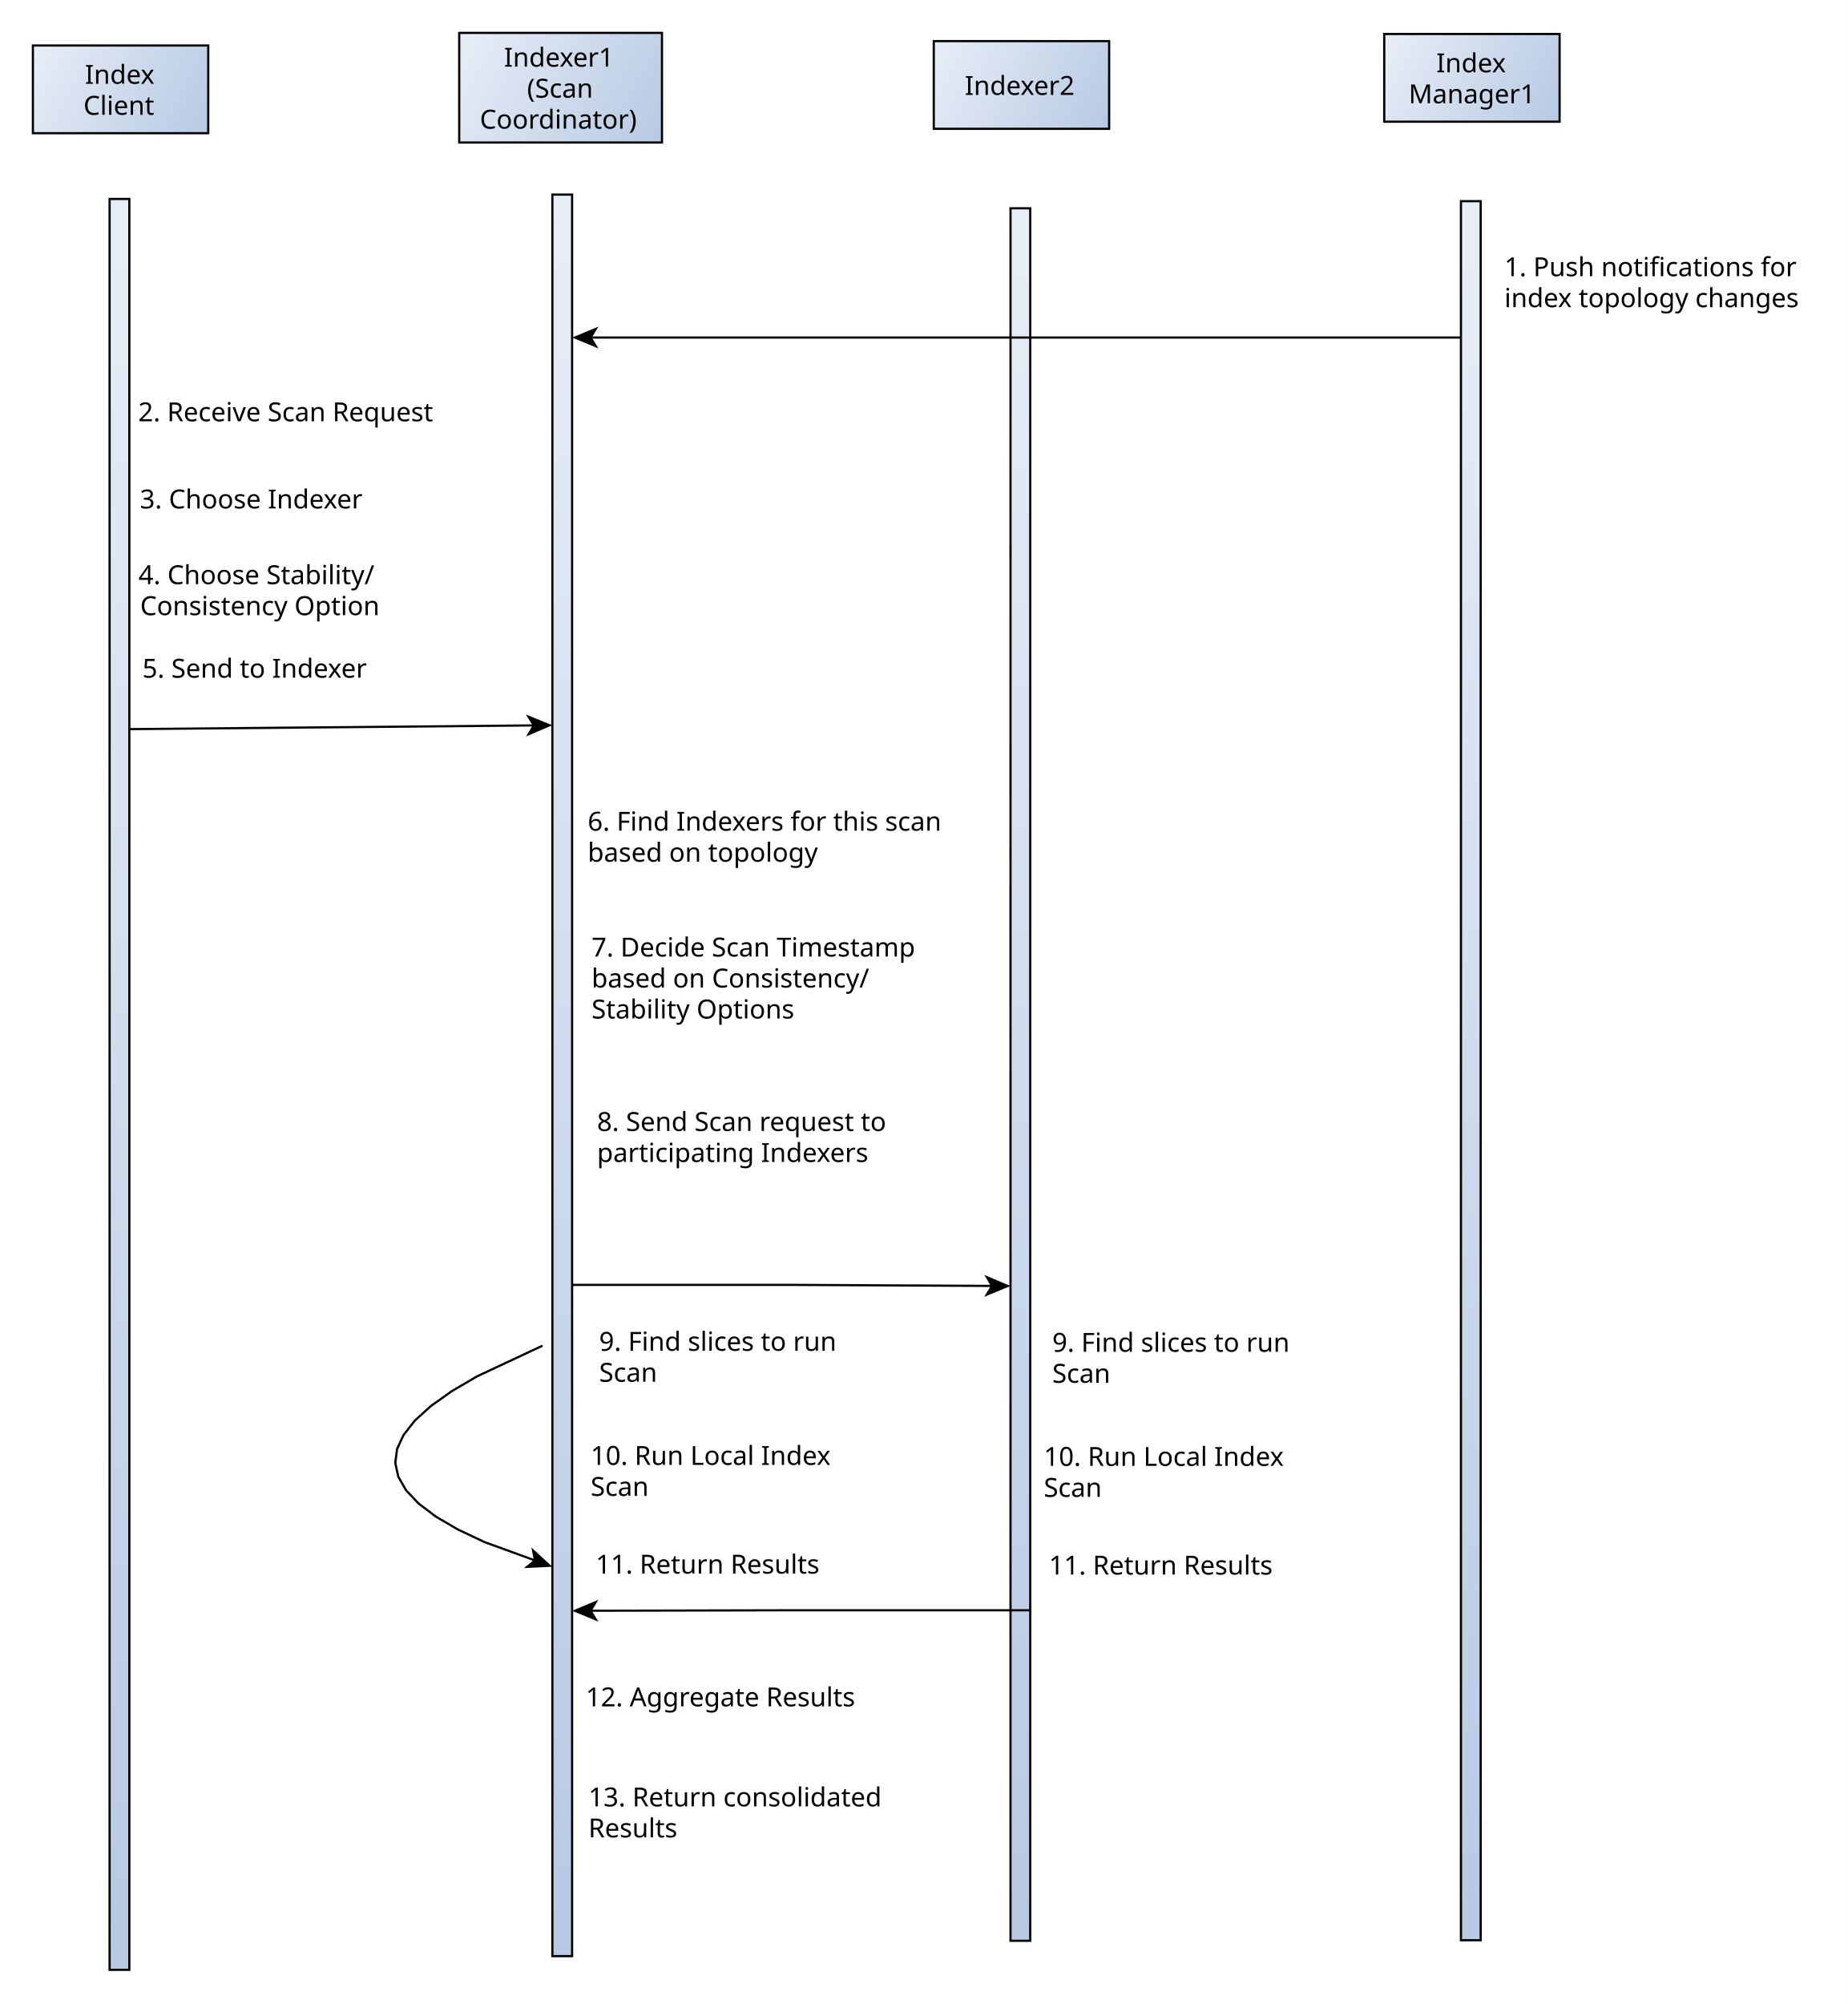
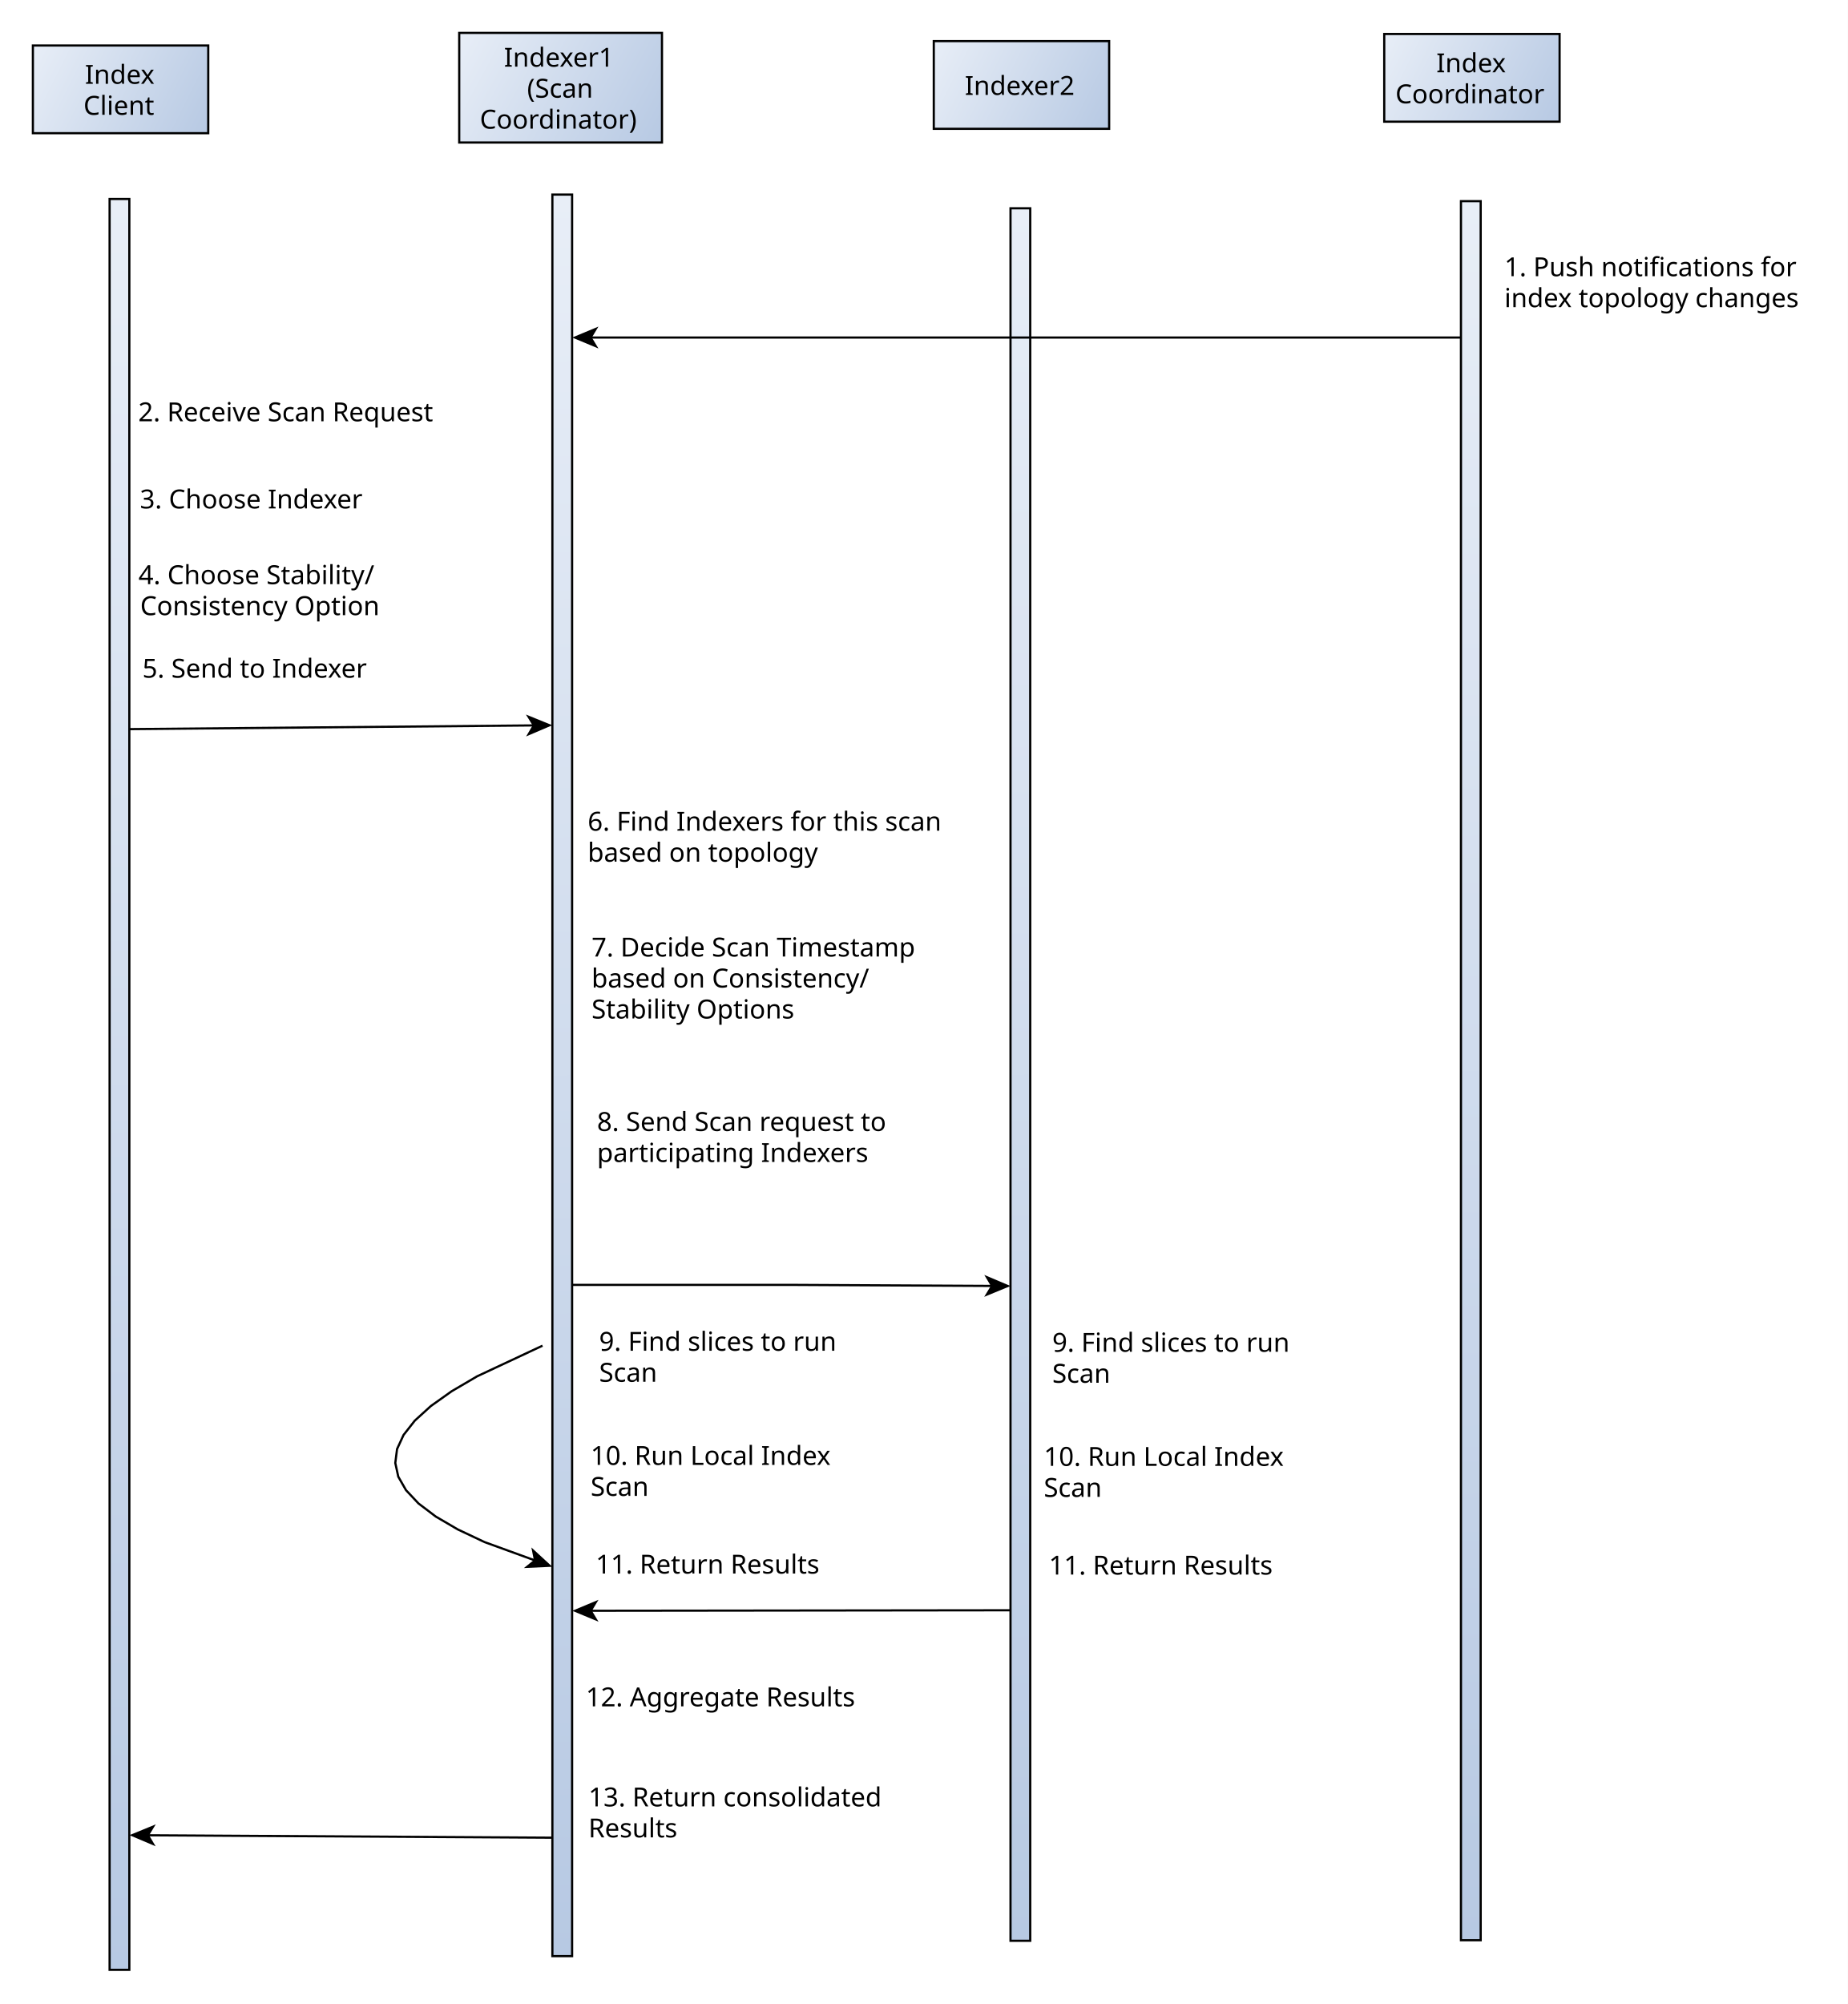
<svg xmlns="http://www.w3.org/2000/svg" fill-opacity="1" color-rendering="auto" color-interpolation="auto" stroke="black" text-rendering="auto" stroke-linecap="square" width="843" stroke-miterlimit="10" stroke-opacity="1" shape-rendering="auto" fill="black" stroke-dasharray="none" font-weight="normal" stroke-width="1" height="914" font-family="'Dialog'" font-style="normal" stroke-linejoin="miter" font-size="12" stroke-dashoffset="0" image-rendering="auto">
  <defs id="genericDefs" />
  <g>
    <defs id="defs1">
      <linearGradient x1="163" gradientUnits="userSpaceOnUse" x2="172" y1="177.75" y2="985.417" id="linearGradient1" spreadMethod="reflect">
        <stop stop-opacity="1" stop-color="rgb(232,238,247)" offset="0%" />
        <stop stop-opacity="1" stop-color="rgb(183,201,227)" offset="100%" />
      </linearGradient>
      <linearGradient x1="128" gradientUnits="userSpaceOnUse" x2="208" y1="107.75" y2="147.75" id="linearGradient2" spreadMethod="reflect">
        <stop stop-opacity="1" stop-color="rgb(232,238,247)" offset="0%" />
        <stop stop-opacity="1" stop-color="rgb(183,201,227)" offset="100%" />
      </linearGradient>
      <linearGradient x1="365" gradientUnits="userSpaceOnUse" x2="374" y1="175.75" y2="979.167" id="linearGradient3" spreadMethod="reflect">
        <stop stop-opacity="1" stop-color="rgb(232,238,247)" offset="0%" />
        <stop stop-opacity="1" stop-color="rgb(183,201,227)" offset="100%" />
      </linearGradient>
      <linearGradient x1="322.5" gradientUnits="userSpaceOnUse" x2="415" y1="102" y2="152" id="linearGradient4" spreadMethod="reflect">
        <stop stop-opacity="1" stop-color="rgb(232,238,247)" offset="0%" />
        <stop stop-opacity="1" stop-color="rgb(183,201,227)" offset="100%" />
      </linearGradient>
      <linearGradient x1="574" gradientUnits="userSpaceOnUse" x2="583" y1="182" y2="972.167" id="linearGradient5" spreadMethod="reflect">
        <stop stop-opacity="1" stop-color="rgb(232,238,247)" offset="0%" />
        <stop stop-opacity="1" stop-color="rgb(183,201,227)" offset="100%" />
      </linearGradient>
      <linearGradient x1="539" gradientUnits="userSpaceOnUse" x2="619" y1="105.75" y2="145.75" id="linearGradient6" spreadMethod="reflect">
        <stop stop-opacity="1" stop-color="rgb(232,238,247)" offset="0%" />
        <stop stop-opacity="1" stop-color="rgb(183,201,227)" offset="100%" />
      </linearGradient>
      <linearGradient x1="779.5" gradientUnits="userSpaceOnUse" x2="788.5" y1="178.75" y2="971.917" id="linearGradient7" spreadMethod="reflect">
        <stop stop-opacity="1" stop-color="rgb(232,238,247)" offset="0%" />
        <stop stop-opacity="1" stop-color="rgb(183,201,227)" offset="100%" />
      </linearGradient>
      <linearGradient x1="744.5" gradientUnits="userSpaceOnUse" x2="824.5" y1="102.5" y2="142.5" id="linearGradient8" spreadMethod="reflect">
        <stop stop-opacity="1" stop-color="rgb(232,238,247)" offset="0%" />
        <stop stop-opacity="1" stop-color="rgb(183,201,227)" offset="100%" />
      </linearGradient>
      <clipPath clipPathUnits="userSpaceOnUse" id="clipPath1">
        <path d="M0 0 L843 0 L843 914 L0 914 L0 0 Z" />
      </clipPath>
      <clipPath clipPathUnits="userSpaceOnUse" id="clipPath2">
        <path d="M113 87 L956 87 L956 1001 L113 1001 L113 87 Z" />
      </clipPath>
    </defs>
    <g fill="white" text-rendering="geometricPrecision" shape-rendering="geometricPrecision" transform="translate(-113,-87)" stroke="white">
      <rect x="113" width="843" height="914" y="87" clip-path="url(#clipPath2)" stroke="none" />
    </g>
    <g fill="url(#linearGradient1)" text-rendering="geometricPrecision" shape-rendering="geometricPrecision" transform="matrix(1,0,0,1,-113,-87)" stroke="url(#linearGradient1)">
      <path d="M163 177.75 L172 177.75 L172 985.417 L163 985.417 Z" clip-path="url(#clipPath2)" stroke="none" />
    </g>
    <g text-rendering="geometricPrecision" stroke-miterlimit="1.45" shape-rendering="geometricPrecision" transform="matrix(1,0,0,1,-113,-87)" stroke-linecap="butt">
      <path fill="none" d="M163 177.75 L172 177.75 L172 985.417 L163 985.417 Z" clip-path="url(#clipPath2)" />
    </g>
    <g fill="url(#linearGradient2)" text-rendering="geometricPrecision" shape-rendering="geometricPrecision" transform="matrix(1,0,0,1,-113,-87)" stroke="url(#linearGradient2)">
      <path d="M128 107.75 L208 107.75 L208 147.75 L128 147.75 Z" clip-path="url(#clipPath2)" stroke="none" />
    </g>
    <g text-rendering="geometricPrecision" stroke-miterlimit="1.45" shape-rendering="geometricPrecision" transform="matrix(1,0,0,1,-113,-87)" stroke-linecap="butt">
      <path fill="none" d="M128 107.75 L208 107.75 L208 147.75 L128 147.75 Z" clip-path="url(#clipPath2)" />
      <text x="151.749" xml:space="preserve" y="125.219" font-family="sans-serif" clip-path="url(#clipPath2)" stroke="none">Index</text>
      <text x="151.069" xml:space="preserve" y="139.352" font-family="sans-serif" clip-path="url(#clipPath2)" stroke="none">Client</text>
    </g>
    <g fill="url(#linearGradient3)" text-rendering="geometricPrecision" shape-rendering="geometricPrecision" transform="matrix(1,0,0,1,-113,-87)" stroke="url(#linearGradient3)">
      <path d="M365 175.75 L374 175.75 L374 979.167 L365 979.167 Z" clip-path="url(#clipPath2)" stroke="none" />
    </g>
    <g text-rendering="geometricPrecision" stroke-miterlimit="1.45" shape-rendering="geometricPrecision" transform="matrix(1,0,0,1,-113,-87)" stroke-linecap="butt">
      <path fill="none" d="M365 175.75 L374 175.75 L374 979.167 L365 979.167 Z" clip-path="url(#clipPath2)" />
    </g>
    <g fill="url(#linearGradient4)" text-rendering="geometricPrecision" shape-rendering="geometricPrecision" transform="matrix(1,0,0,1,-113,-87)" stroke="url(#linearGradient4)">
      <path d="M322.5 102 L415 102 L415 152 L322.5 152 Z" clip-path="url(#clipPath2)" stroke="none" />
    </g>
    <g text-rendering="geometricPrecision" stroke-miterlimit="1.45" shape-rendering="geometricPrecision" transform="matrix(1,0,0,1,-113,-87)" stroke-linecap="butt">
      <path fill="none" d="M322.5 102 L415 102 L415 152 L322.5 152 Z" clip-path="url(#clipPath2)" />
      <text x="342.907" xml:space="preserve" y="117.402" font-family="sans-serif" clip-path="url(#clipPath2)" stroke="none">Indexer1</text>
      <text x="353.457" xml:space="preserve" y="131.535" font-family="sans-serif" clip-path="url(#clipPath2)" stroke="none">(Scan</text>
      <text x="331.889" xml:space="preserve" y="145.668" font-family="sans-serif" clip-path="url(#clipPath2)" stroke="none">Coordinator)</text>
    </g>
    <g fill="url(#linearGradient5)" text-rendering="geometricPrecision" shape-rendering="geometricPrecision" transform="matrix(1,0,0,1,-113,-87)" stroke="url(#linearGradient5)">
      <path d="M574 182 L583 182 L583 972.167 L574 972.167 Z" clip-path="url(#clipPath2)" stroke="none" />
    </g>
    <g text-rendering="geometricPrecision" stroke-miterlimit="1.45" shape-rendering="geometricPrecision" transform="matrix(1,0,0,1,-113,-87)" stroke-linecap="butt">
      <path fill="none" d="M574 182 L583 182 L583 972.167 L574 972.167 Z" clip-path="url(#clipPath2)" />
    </g>
    <g fill="url(#linearGradient6)" text-rendering="geometricPrecision" shape-rendering="geometricPrecision" transform="matrix(1,0,0,1,-113,-87)" stroke="url(#linearGradient6)">
      <path d="M539 105.75 L619 105.75 L619 145.75 L539 145.75 Z" clip-path="url(#clipPath2)" stroke="none" />
    </g>
    <g text-rendering="geometricPrecision" stroke-miterlimit="1.45" shape-rendering="geometricPrecision" transform="matrix(1,0,0,1,-113,-87)" stroke-linecap="butt">
      <path fill="none" d="M539 105.75 L619 105.75 L619 145.75 L539 145.75 Z" clip-path="url(#clipPath2)" />
      <text x="553.157" xml:space="preserve" y="130.285" font-family="sans-serif" clip-path="url(#clipPath2)" stroke="none">Indexer2</text>
    </g>
    <g text-rendering="geometricPrecision" stroke-miterlimit="1.45" shape-rendering="geometricPrecision" font-family="sans-serif" transform="matrix(1,0,0,1,-113,-87)" stroke-linecap="butt">
      <text x="176.053" xml:space="preserve" y="279.135" clip-path="url(#clipPath2)" stroke="none">2. Receive Scan Request</text>
    </g>
    <g text-rendering="geometricPrecision" stroke-miterlimit="1.45" shape-rendering="geometricPrecision" font-family="sans-serif" transform="matrix(1,0,0,1,-113,-87)" stroke-linecap="butt">
      <text x="176.815" xml:space="preserve" y="318.885" clip-path="url(#clipPath2)" stroke="none">3. Choose Indexer</text>
      <text x="177.96" xml:space="preserve" y="396.085" clip-path="url(#clipPath2)" stroke="none">5. Send to Indexer</text>
      <text x="176.169" xml:space="preserve" y="353.419" clip-path="url(#clipPath2)" stroke="none">4. Choose Stability/</text>
      <text x="176.946" xml:space="preserve" y="367.552" clip-path="url(#clipPath2)" stroke="none">Consistency Option</text>
      <text x="381.113" xml:space="preserve" y="465.869" clip-path="url(#clipPath2)" stroke="none">6. Find Indexers for this scan</text>
      <text x="381.113" xml:space="preserve" y="480.002" clip-path="url(#clipPath2)" stroke="none">based on topology</text>
    </g>
    <g fill="url(#linearGradient7)" text-rendering="geometricPrecision" shape-rendering="geometricPrecision" transform="matrix(1,0,0,1,-113,-87)" stroke="url(#linearGradient7)">
      <path d="M779.5 178.75 L788.5 178.75 L788.5 971.917 L779.5 971.917 Z" clip-path="url(#clipPath2)" stroke="none" />
    </g>
    <g text-rendering="geometricPrecision" stroke-miterlimit="1.45" shape-rendering="geometricPrecision" transform="matrix(1,0,0,1,-113,-87)" stroke-linecap="butt">
      <path fill="none" d="M779.5 178.75 L788.5 178.75 L788.5 971.917 L779.5 971.917 Z" clip-path="url(#clipPath2)" />
    </g>
    <g fill="url(#linearGradient8)" text-rendering="geometricPrecision" shape-rendering="geometricPrecision" transform="matrix(1,0,0,1,-113,-87)" stroke="url(#linearGradient8)">
      <path d="M744.5 102.5 L824.5 102.5 L824.5 142.5 L744.5 142.5 Z" clip-path="url(#clipPath2)" stroke="none" />
    </g>
    <g text-rendering="geometricPrecision" stroke-miterlimit="1.45" shape-rendering="geometricPrecision" transform="matrix(1,0,0,1,-113,-87)" stroke-linecap="butt">
      <path fill="none" d="M744.5 102.5 L824.5 102.5 L824.5 142.5 L744.5 142.5 Z" clip-path="url(#clipPath2)" />
      <text x="768.249" xml:space="preserve" y="119.969" font-family="sans-serif" clip-path="url(#clipPath2)" stroke="none">Index</text>
-       <text x="755.648" xml:space="preserve" y="134.102" font-family="sans-serif" clip-path="url(#clipPath2)" stroke="none">Manager1</text>
+       <text x="749.59" xml:space="preserve" y="134.102" font-family="sans-serif" clip-path="url(#clipPath2)" stroke="none">Coordinator</text>
    </g>
    <g text-rendering="geometricPrecision" stroke-miterlimit="1.45" shape-rendering="geometricPrecision" font-family="sans-serif" transform="matrix(1,0,0,1,-113,-87)" stroke-linecap="butt">
      <text x="799.305" xml:space="preserve" y="212.969" clip-path="url(#clipPath2)" stroke="none">1. Push notifications for</text>
      <text x="799.305" xml:space="preserve" y="227.102" clip-path="url(#clipPath2)" stroke="none">index topology changes</text>
      <text x="385.357" xml:space="preserve" y="602.819" clip-path="url(#clipPath2)" stroke="none">8. Send Scan request to</text>
      <text x="385.357" xml:space="preserve" y="616.952" clip-path="url(#clipPath2)" stroke="none">participating Indexers</text>
      <text x="382.873" xml:space="preserve" y="523.252" clip-path="url(#clipPath2)" stroke="none">7. Decide Scan Timestamp </text>
      <text x="382.873" xml:space="preserve" y="537.385" clip-path="url(#clipPath2)" stroke="none">based on Consistency/</text>
      <text x="382.873" xml:space="preserve" y="551.518" clip-path="url(#clipPath2)" stroke="none">Stability Options</text>
      <text x="593.061" xml:space="preserve" y="703.519" clip-path="url(#clipPath2)" stroke="none">9. Find slices to run</text>
      <text x="593.061" xml:space="preserve" y="717.652" clip-path="url(#clipPath2)" stroke="none">Scan</text>
      <text x="591.491" xml:space="preserve" y="805.135" clip-path="url(#clipPath2)" stroke="none">11. Return Results</text>
      <text x="380.226" xml:space="preserve" y="865.235" clip-path="url(#clipPath2)" stroke="none">12. Aggregate Results</text>
      <text x="381.441" xml:space="preserve" y="910.869" clip-path="url(#clipPath2)" stroke="none">13. Return consolidated </text>
      <text x="381.441" xml:space="preserve" y="925.002" clip-path="url(#clipPath2)" stroke="none">Results</text>
      <text x="589.186" xml:space="preserve" y="755.569" clip-path="url(#clipPath2)" stroke="none">10. Run Local Index </text>
      <text x="589.186" xml:space="preserve" y="769.702" clip-path="url(#clipPath2)" stroke="none">Scan</text>
      <text x="386.324" xml:space="preserve" y="703.069" clip-path="url(#clipPath2)" stroke="none">9. Find slices to run</text>
      <text x="386.324" xml:space="preserve" y="717.202" clip-path="url(#clipPath2)" stroke="none">Scan</text>
      <text x="384.755" xml:space="preserve" y="804.685" clip-path="url(#clipPath2)" stroke="none">11. Return Results</text>
      <text x="382.449" xml:space="preserve" y="755.119" clip-path="url(#clipPath2)" stroke="none">10. Run Local Index </text>
      <text x="382.449" xml:space="preserve" y="769.252" clip-path="url(#clipPath2)" stroke="none">Scan</text>
      <path fill="none" d="M172.034 419.544 L356.968 417.848" clip-path="url(#clipPath2)" />
      <path d="M364.967 417.775 L352.922 412.885 L355.968 417.857 L353.014 422.885 Z" clip-path="url(#clipPath2)" stroke="none" />
      <path fill="none" d="M360.5 700.75 L330.695 714.705 L319.046 721.537 L309.567 728.274 L302.256 734.913 L297.114 741.456 L294.141 747.903 L293.337 754.253 L294.701 760.507 L298.235 766.664 L303.938 772.724 L311.81 778.688 L321.85 784.556 L334.06 790.327 L357.468 798.845" clip-path="url(#clipPath2)" />
      <path d="M364.986 801.58 L355.419 792.778 L356.529 798.503 L352 802.175 Z" clip-path="url(#clipPath2)" stroke="none" />
+       <path fill="none" d="M364.995 925.146 L180.027 924.043" clip-path="url(#clipPath2)" />
+       <path d="M172.028 923.995 L183.998 929.067 L181.027 924.049 L184.057 919.067 Z" clip-path="url(#clipPath2)" stroke="none" />
      <path fill="none" d="M374.012 673.017 L474.01 673.017 L566.014 673.494" clip-path="url(#clipPath2)" />
      <path d="M574.013 673.536 L562.039 668.474 L565.014 673.489 L561.988 678.474 Z" clip-path="url(#clipPath2)" stroke="none" />
-       <path fill="none" d="M583.01 821.428 L474 821.428 L382.001 821.641" clip-path="url(#clipPath2)" />
-       <path d="M374.001 821.66 L386.013 826.632 L383.001 821.639 L385.99 816.632 Z" clip-path="url(#clipPath2)" stroke="none" />
+       <path fill="none" d="M573.953 821.428 L382.045 821.651" clip-path="url(#clipPath2)" />
+       <path d="M374.045 821.66 L386.051 826.646 L383.045 821.65 L386.04 816.646 Z" clip-path="url(#clipPath2)" stroke="none" />
      <path fill="none" d="M779.473 240.946 L382.015 240.946" clip-path="url(#clipPath2)" />
      <path d="M374.015 240.946 L386.015 245.946 L383.015 240.946 L386.015 235.946 Z" clip-path="url(#clipPath2)" stroke="none" />
    </g>
  </g>
</svg>
